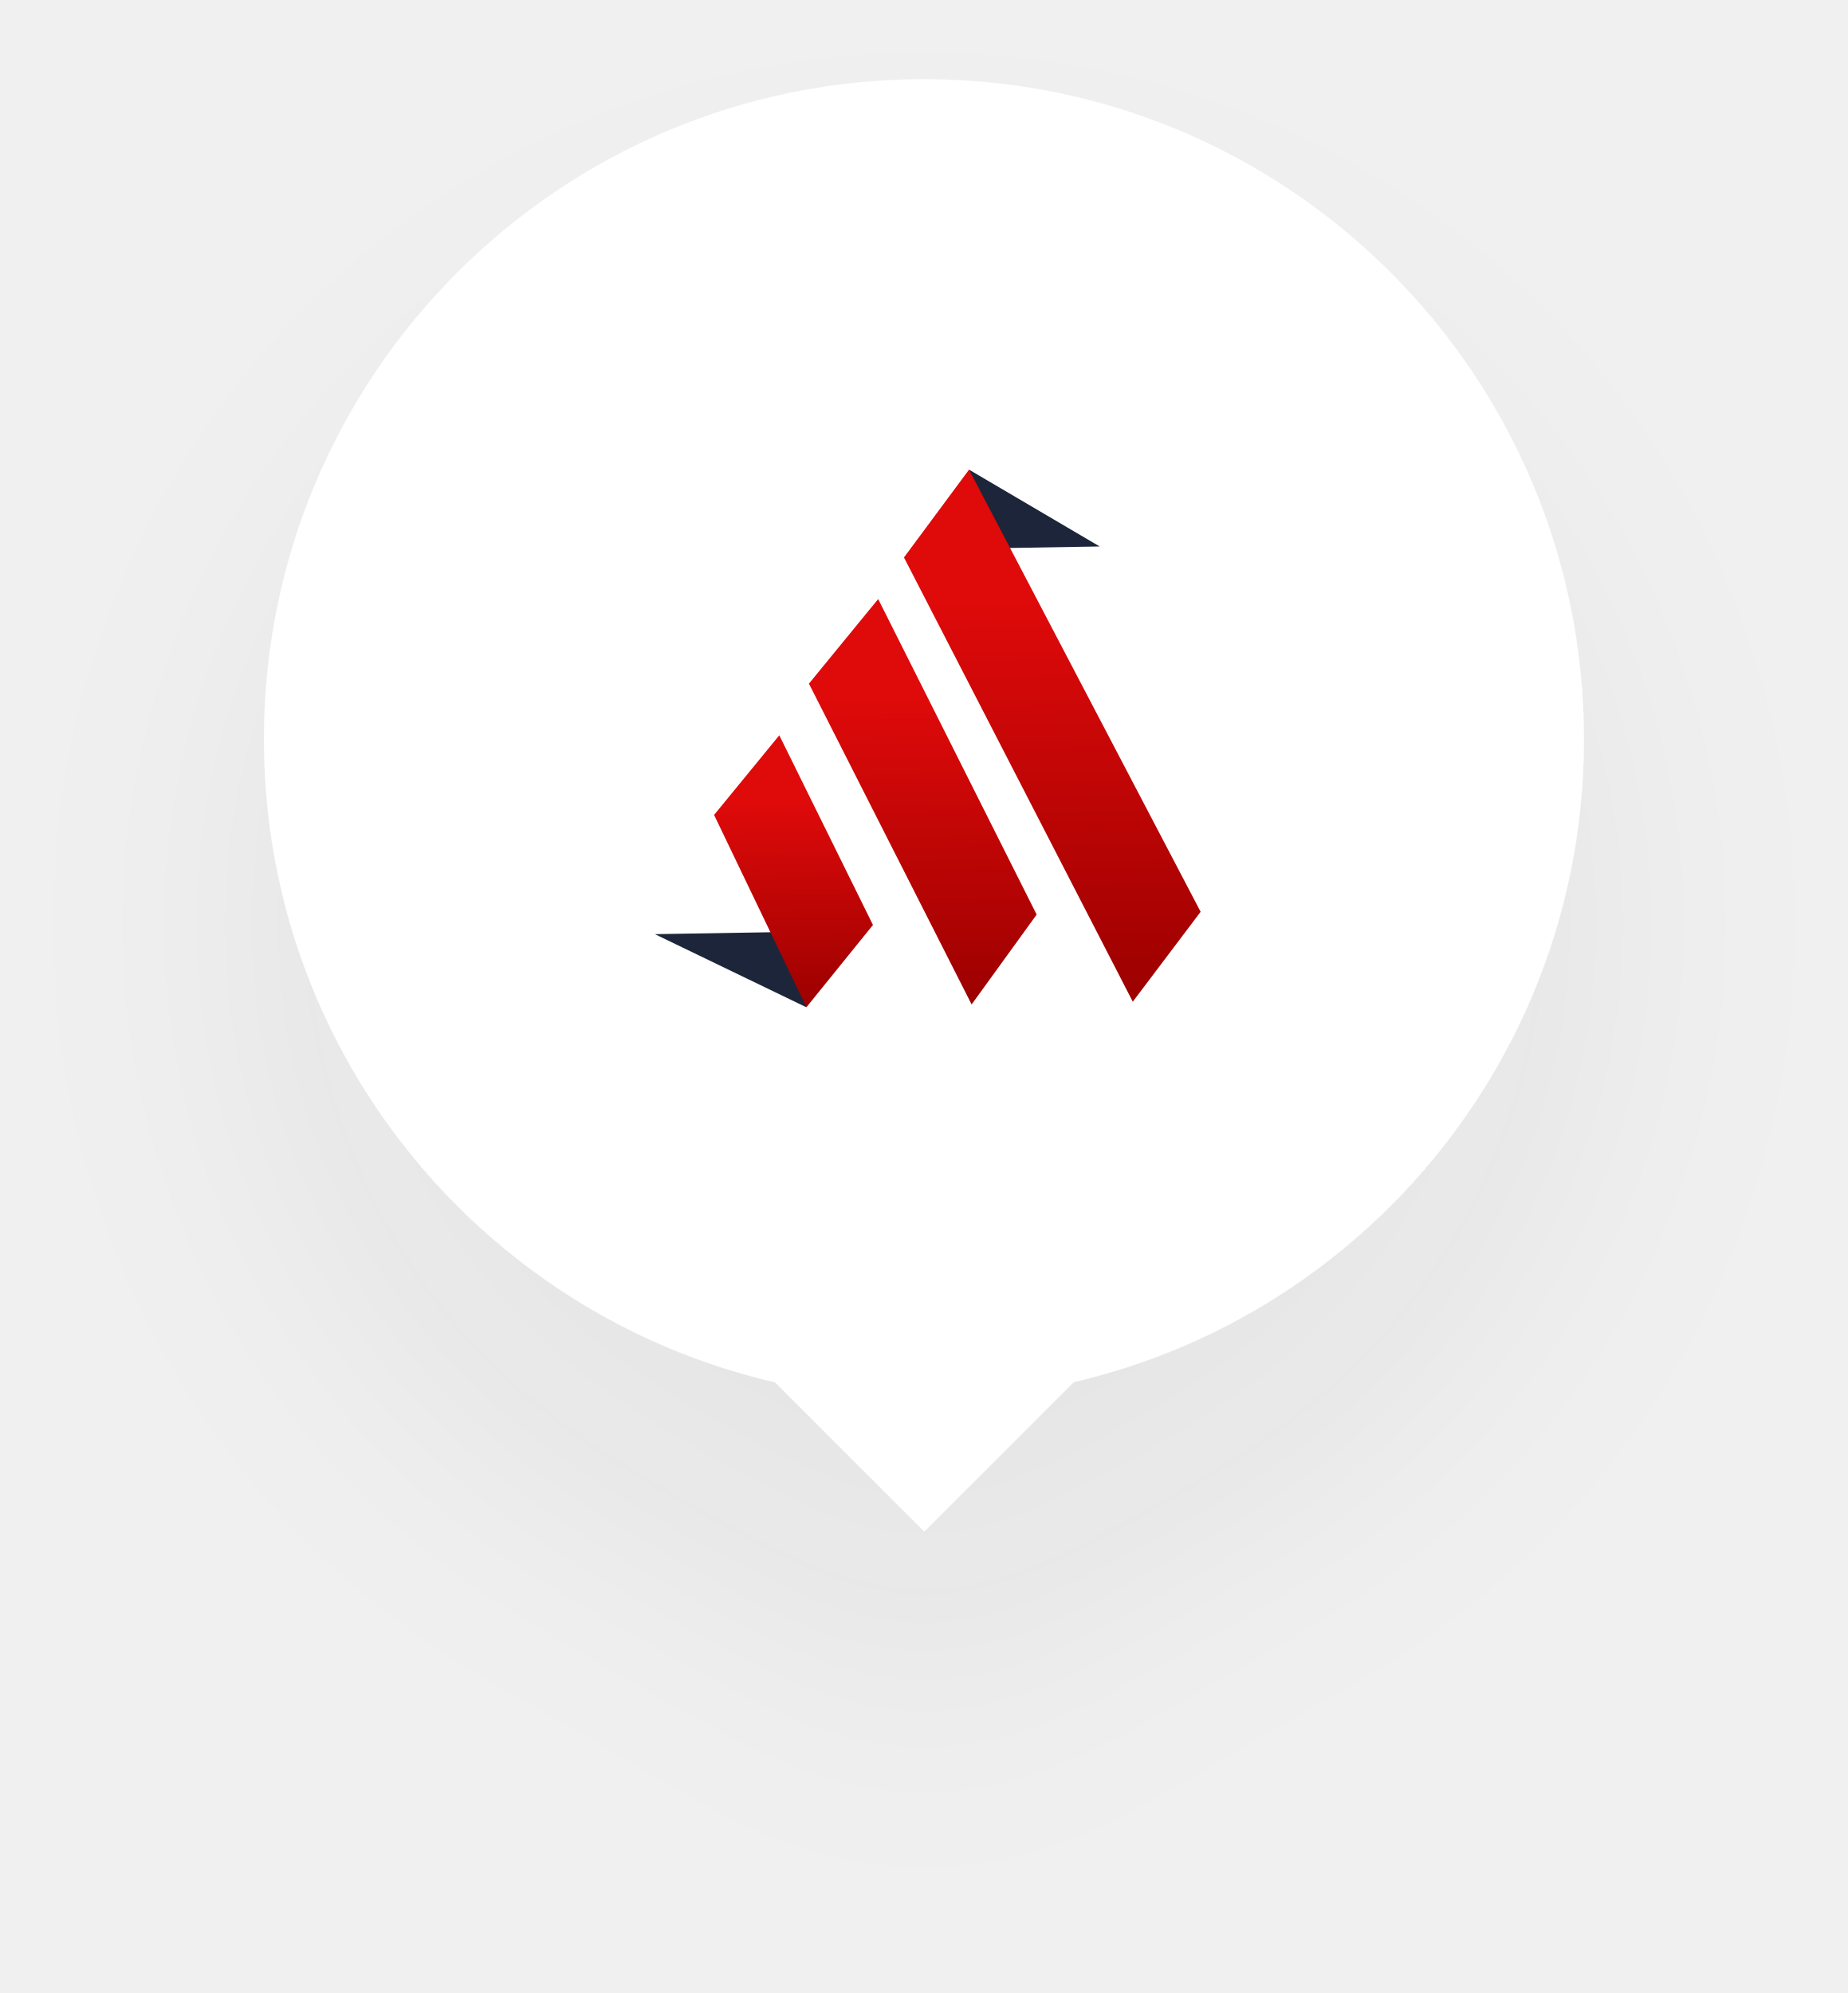
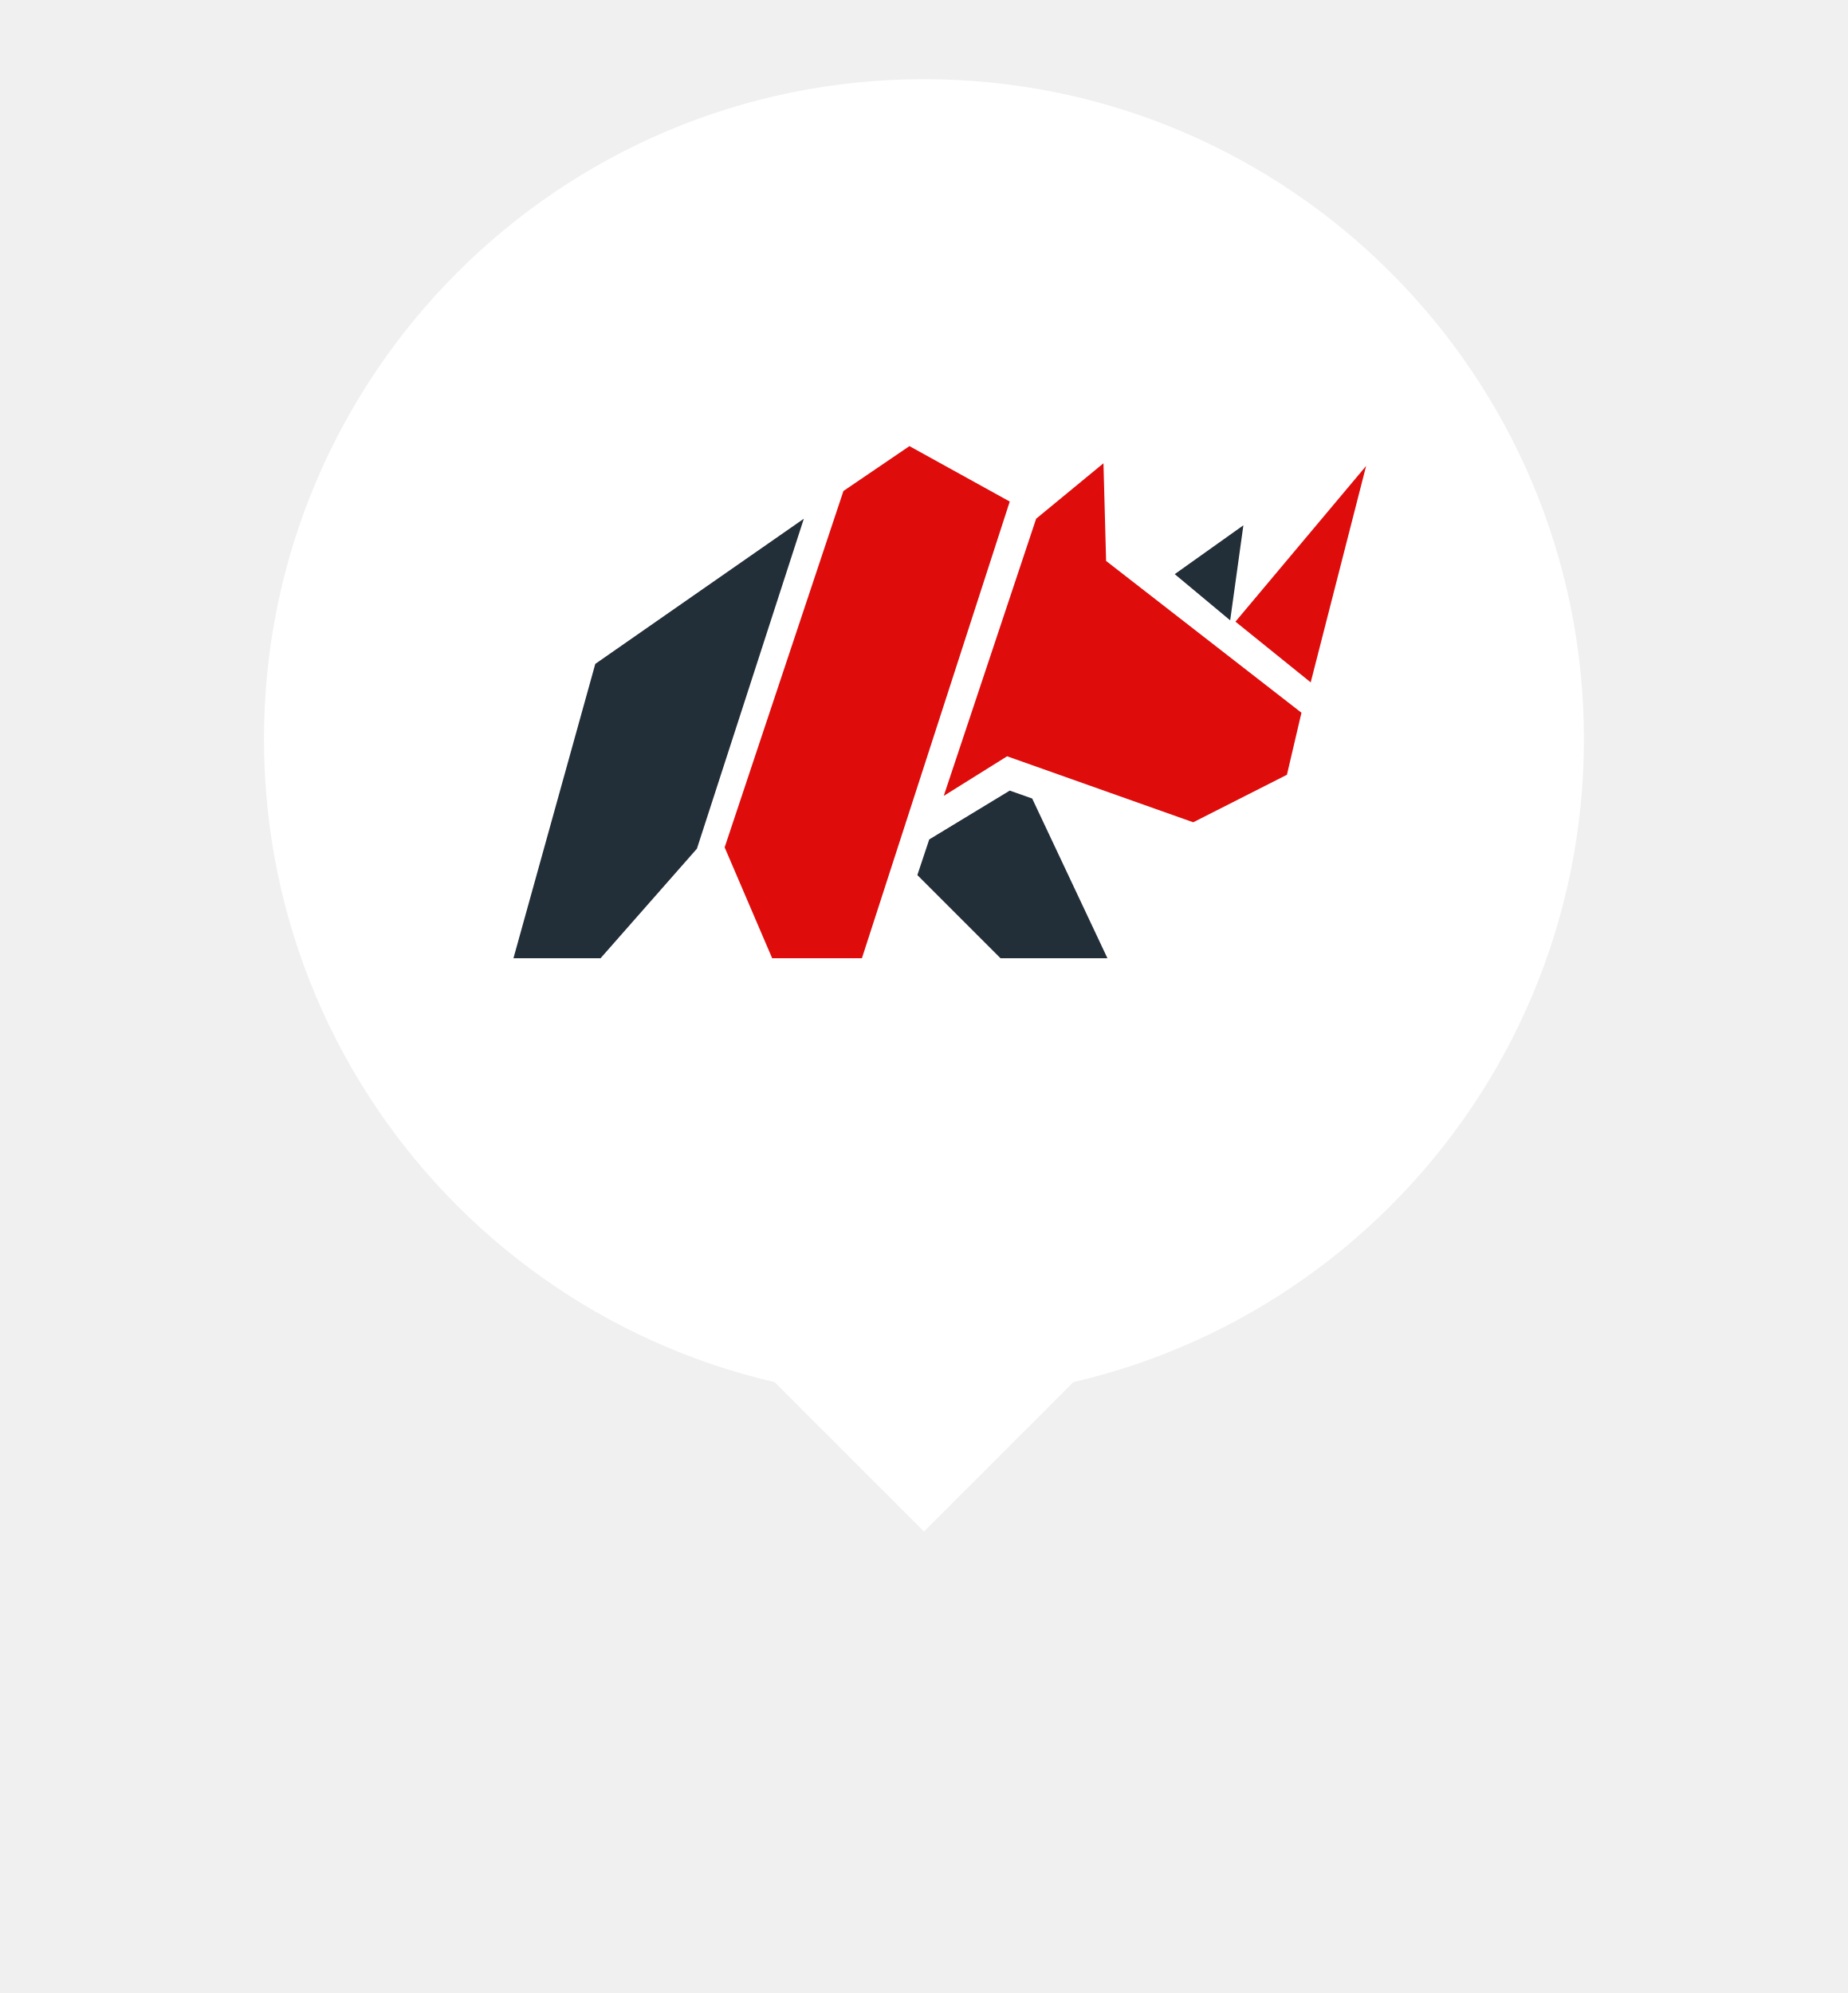
- <svg xmlns="http://www.w3.org/2000/svg" width="140" height="151" viewBox="0 0 140 151" fill="none">
-   <g filter="url(#filter0_d_549_2)">
-     <rect x="58" y="104" width="17" height="17" transform="rotate(-45 58 104)" fill="white" />
-     <circle cx="70" cy="56" r="50" fill="white" />
+ <svg xmlns="http://www.w3.org/2000/svg" version="1.1" x="0px" y="0px" viewBox="0 0 140 151" style="enable-background:new 0 0 140 151;" xml:space="preserve">
+   <style type="text/css">
+ 	.st0{fill:#FFFFFF;}
+ 	.st1{fill:#1C2539;}
+ 	.st2{fill:url(#SVGID_1_);}
+ 	.st3{fill:url(#SVGID_00000013877729408976028750000000267210295967587203_);}
+ 	.st4{fill:url(#SVGID_00000144306406336320922510000011893632432779114368_);}
+ 	.st5{fill:#222E38;}
+ 	.st6{fill:#DF0C0C;}
+ </style>
+   <g id="Capa_1">
+     <g>
+       <rect x="61.5" y="95.5" transform="matrix(0.7071 -0.7071 0.7071 0.7071 -53.0305 79.9731)" class="st0" width="17" height="17" />
+       <circle class="st0" cx="70" cy="56" r="50" />
+     </g>
+     <path class="st1" d="M74.5,41.6l8.8-0.1l-9.9-5.8L74.5,41.6z" />
+     <path class="st1" d="M61.1,76.3l-11.5-5.5l10.6-0.2L61.1,76.3z" />
+     <linearGradient id="SVGID_1_" gradientUnits="userSpaceOnUse" x1="79.383" y1="116.518" x2="80.067" y2="76.01" gradientTransform="matrix(1 0 0 -1 0 152)">
+       <stop offset="0.245" style="stop-color:#DF0A0A" />
+       <stop offset="1" style="stop-color:#9C0000" />
+     </linearGradient>
+     <path class="st2" d="M73.4,35.6L91,69.1l-5.1,6.8L68.5,42.2L73.4,35.6z" />
+     <linearGradient id="SVGID_00000030471718074232489320000007050791813598753451_" gradientUnits="userSpaceOnUse" x1="69.655" y1="106.665" x2="70.175" y2="75.841" gradientTransform="matrix(1 0 0 -1 0 152)">
+       <stop offset="0.245" style="stop-color:#DF0A0A" />
+       <stop offset="1" style="stop-color:#9C0000" />
+     </linearGradient>
+     <path style="fill:url(#SVGID_00000030471718074232489320000007050791813598753451_);" d="M66.5,45.4l12,23.9l-4.9,6.8L61.3,51.8   L66.5,45.4z" />
+     <linearGradient id="SVGID_00000111876314846470978390000001339555425586786179_" gradientUnits="userSpaceOnUse" x1="59.946" y1="96.305" x2="60.294" y2="75.673" gradientTransform="matrix(1 0 0 -1 0 152)">
+       <stop offset="0.245" style="stop-color:#DF0A0A" />
+       <stop offset="1" style="stop-color:#9C0000" />
+     </linearGradient>
+     <path style="fill:url(#SVGID_00000111876314846470978390000001339555425586786179_);" d="M59,55.7l7.1,14.4l-5,6.2l-7-14.6L59,55.7   z" />
+     <ellipse class="st0" cx="70" cy="56.7" rx="36" ry="34.1" />
  </g>
-   <path d="M74.475 41.552L83.313 41.403L73.418 35.584L74.475 41.552Z" fill="#1C2539" />
-   <path d="M61.087 76.314L49.617 70.777L60.191 70.599L61.087 76.314Z" fill="#1C2539" />
-   <path d="M73.415 35.583L90.961 69.082L85.821 75.893L68.486 42.236L73.415 35.583Z" fill="url(#paint0_linear_549_2)" />
-   <path d="M66.532 45.388L78.538 69.294L73.611 76.101L61.286 51.797L66.532 45.388Z" fill="url(#paint1_linear_549_2)" />
-   <path d="M59.04 55.71L66.137 70.079L61.096 76.313L54.1 61.743L59.04 55.71Z" fill="url(#paint2_linear_549_2)" />
-   <defs>
-     <filter id="filter0_d_549_2" x="0" y="0" width="140" height="150.021" filterUnits="userSpaceOnUse" color-interpolation-filters="sRGB">
-       <feFlood flood-opacity="0" result="BackgroundImageFix" />
-       <feColorMatrix in="SourceAlpha" type="matrix" values="0 0 0 0 0 0 0 0 0 0 0 0 0 0 0 0 0 0 127 0" result="hardAlpha" />
-       <feOffset dy="14" />
-       <feGaussianBlur stdDeviation="10" />
-       <feComposite in2="hardAlpha" operator="out" />
-       <feColorMatrix type="matrix" values="0 0 0 0 0.096 0 0 0 0 0.065 0 0 0 0 0.065 0 0 0 0.05 0" />
-       <feBlend mode="normal" in2="BackgroundImageFix" result="effect1_dropShadow_549_2" />
-       <feBlend mode="normal" in="SourceGraphic" in2="effect1_dropShadow_549_2" result="shape" />
-     </filter>
-     <linearGradient id="paint0_linear_549_2" x1="79.359" y1="35.483" x2="80.043" y2="75.991" gradientUnits="userSpaceOnUse">
-       <stop offset="0.245" stop-color="#DF0A0A" />
-       <stop offset="1" stop-color="#9C0000" />
-     </linearGradient>
-     <linearGradient id="paint1_linear_549_2" x1="69.637" y1="45.336" x2="70.157" y2="76.159" gradientUnits="userSpaceOnUse">
-       <stop offset="0.245" stop-color="#DF0A0A" />
-       <stop offset="1" stop-color="#9C0000" />
-     </linearGradient>
-     <linearGradient id="paint2_linear_549_2" x1="59.934" y1="55.695" x2="60.282" y2="76.327" gradientUnits="userSpaceOnUse">
-       <stop offset="0.245" stop-color="#DF0A0A" />
-       <stop offset="1" stop-color="#9C0000" />
-     </linearGradient>
-   </defs>
+   <g id="Capa_2">
+     <g id="Capa_8">
+       <g>
+         <polygon class="st5" points="45.1,50.3 60.9,39.3 52.8,64.3 45.5,72.6 38.9,72.6    " />
+         <polygon class="st6" points="63.9,37.2 68.9,33.8 76.5,38 65.3,72.6 58.5,72.6 54.9,64.2    " />
+         <polygon class="st5" points="83.9,72.6 75.8,72.6 69.5,66.3 70.4,63.6 76.5,59.9 78.2,60.5    " />
+         <polygon class="st6" points="71.5,60.3 78.5,39.3 83.6,35.1 83.8,42.5 98.6,54 97.5,58.7 90.4,62.3 76.3,57.3    " />
+         <polygon class="st5" points="89,43.5 94.2,39.8 93.2,47    " />
+         <polygon class="st6" points="99.3,51.7 103.5,35.3 93.6,47.1    " />
+       </g>
+     </g>
+   </g>
</svg>
